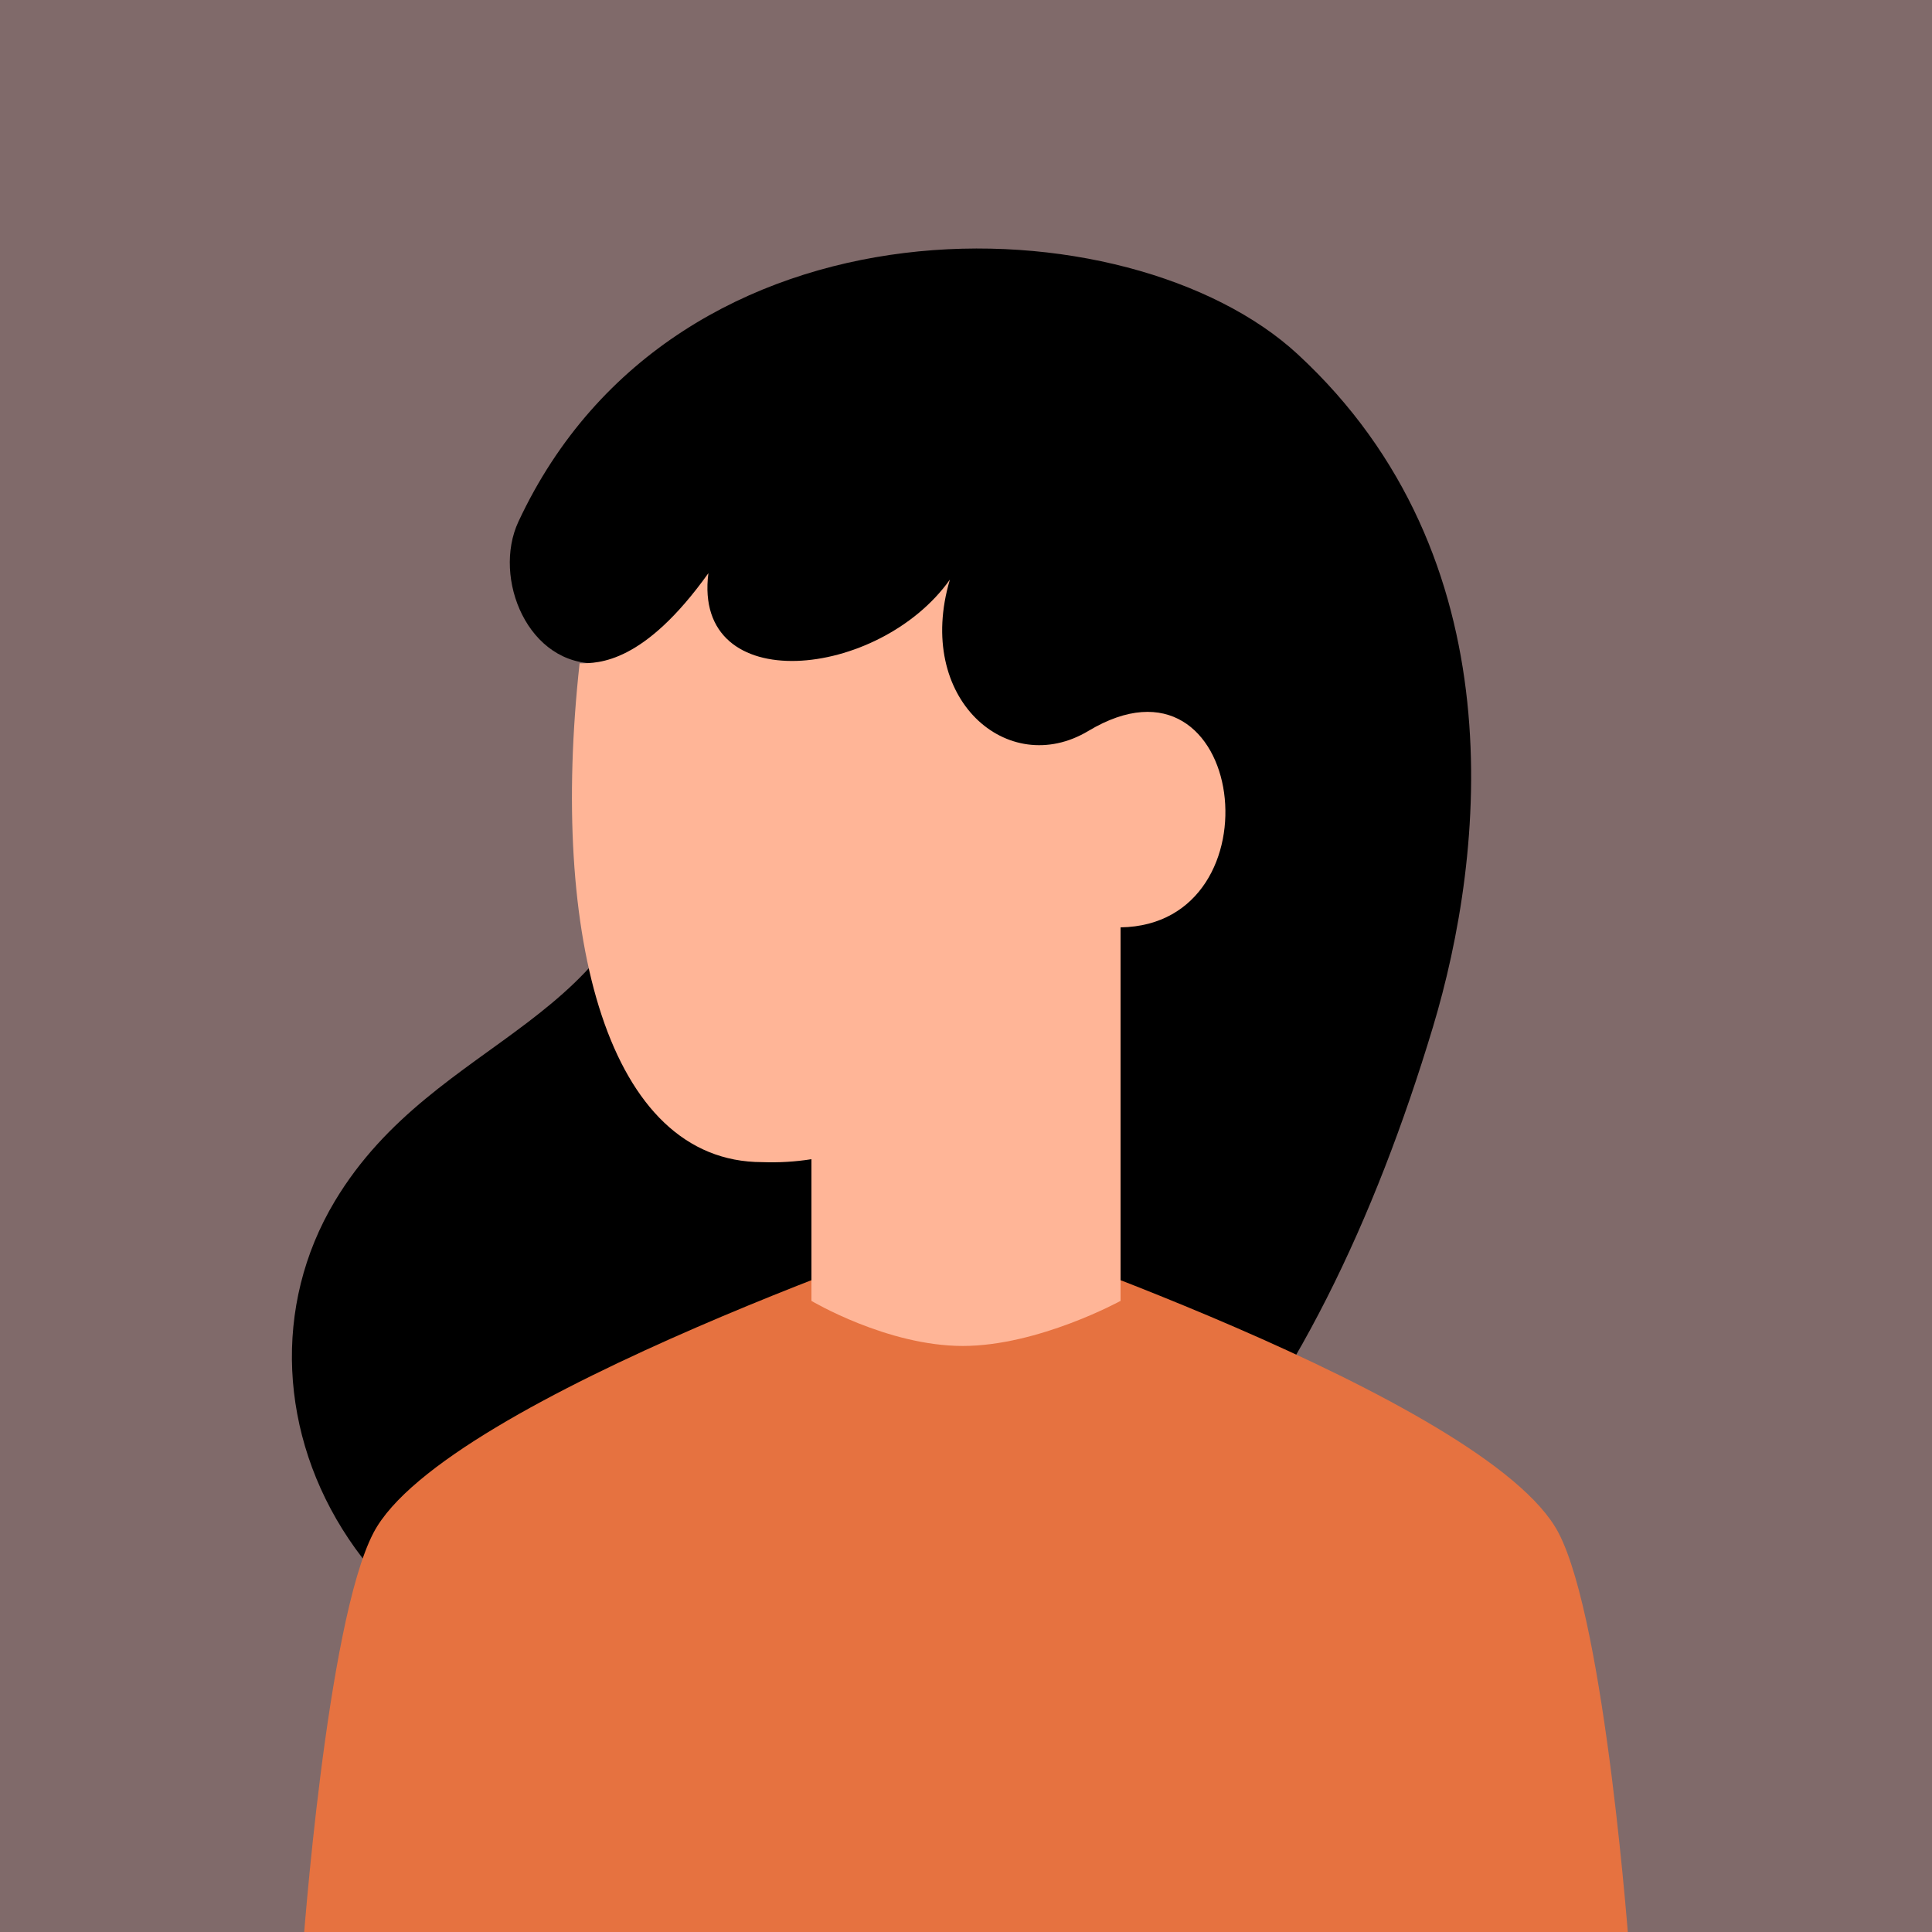
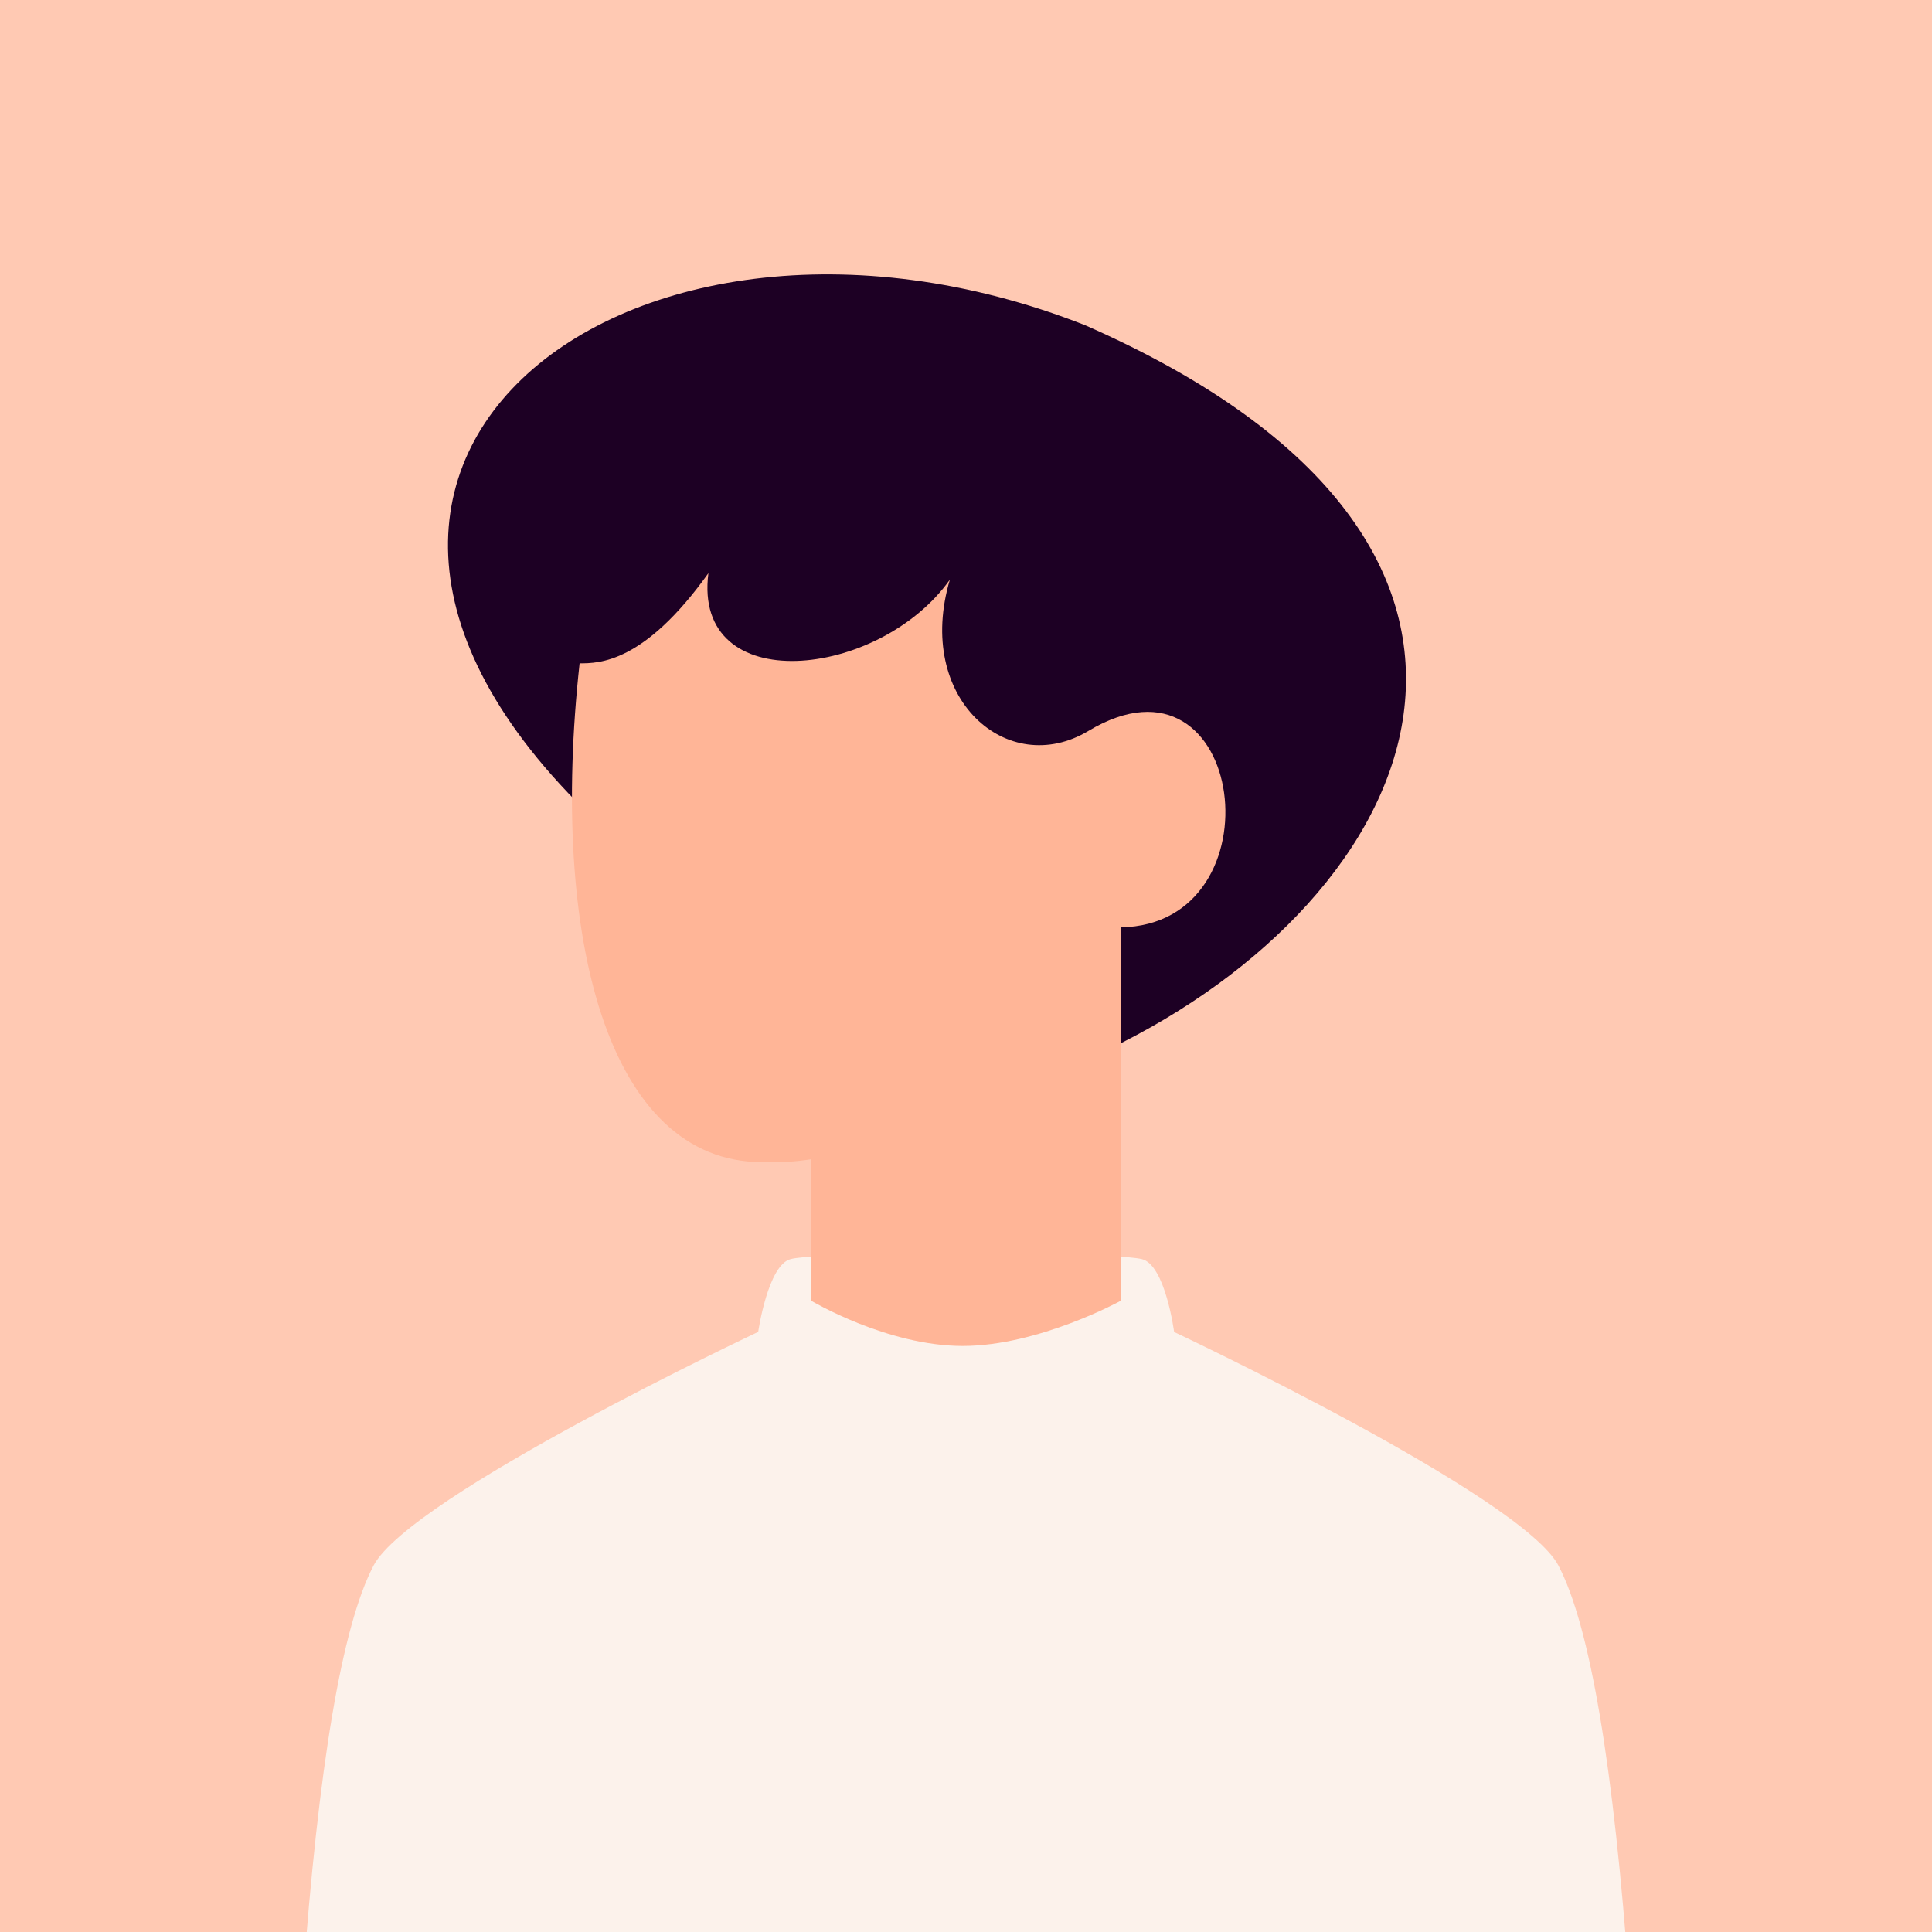
<svg xmlns="http://www.w3.org/2000/svg" width="200" height="200" viewBox="0 0 200 200" fill="none">
-   <rect width="200" height="200" fill="#806A6A" />
-   <path d="M148.333 106.333C153.741 88.373 157.075 57.667 134.333 36.667C116.953 20.617 70 19 53.667 54C50.94 59.843 54.667 69 62 68.667C64.882 68.533 66.667 77.667 68.333 83.333C66 106.333 45.212 106.758 34.667 124.333C21.667 146 37.667 178 76 178C114.333 178 136.308 146.27 148.333 106.333Z" fill="black" />
-   <path d="M161.333 158.667C166.222 168 168.667 202 168.667 202H31.333C31.333 202 33.778 168 38.667 158.667C46 144.667 100 126.667 100 126.667C100 126.667 154 144.667 161.333 158.667Z" fill="#E67240" />
+   <rect width="200" height="200" fill="#FFC9B3" />
+   <path d="M114.667 108.667C100.345 115.547 98.255 115.179 66.667 89.333C19 50.333 64 14.667 112.333 33.667C164.667 56.667 147.134 93.071 114.667 108.667Z" fill="#1D0024" />
+   <path d="M78.488 137.878C78.488 137.878 79.494 130.933 81.853 130.339C84.211 129.744 97.997 129.672 98.009 132.339C98.009 132.828 98.483 138.072 100.055 138.072C101.627 138.072 102.031 132.825 102.034 132.339C102.047 129.672 115.752 129.775 118.19 130.339C120.628 130.903 121.545 137.887 121.545 137.887C121.545 137.887 157.545 154.838 161.333 162.074C164.592 168.296 167.037 182.741 168.667 205.407H31.333C32.963 182.741 35.407 168.296 38.667 162.074C42.455 154.841 78.488 137.878 78.488 137.878Z" fill="#FCF2EB" />
  <path d="M116 134.667C116 134.667 107.489 139.333 99.66 139.333C91.831 139.333 84 134.667 84 134.667V120C82.316 120.266 80.609 120.368 78.905 120.303C62.913 120.301 56.883 97.007 60 68.667C62 68.667 66.667 68.667 73.333 59.333C71.667 72.333 91 70.333 98.333 60C94.667 72.333 104.333 80.667 112.667 75.667C129.007 65.862 132.681 95.751 116 96V134.667Z" fill="#FFB597" />
</svg>
